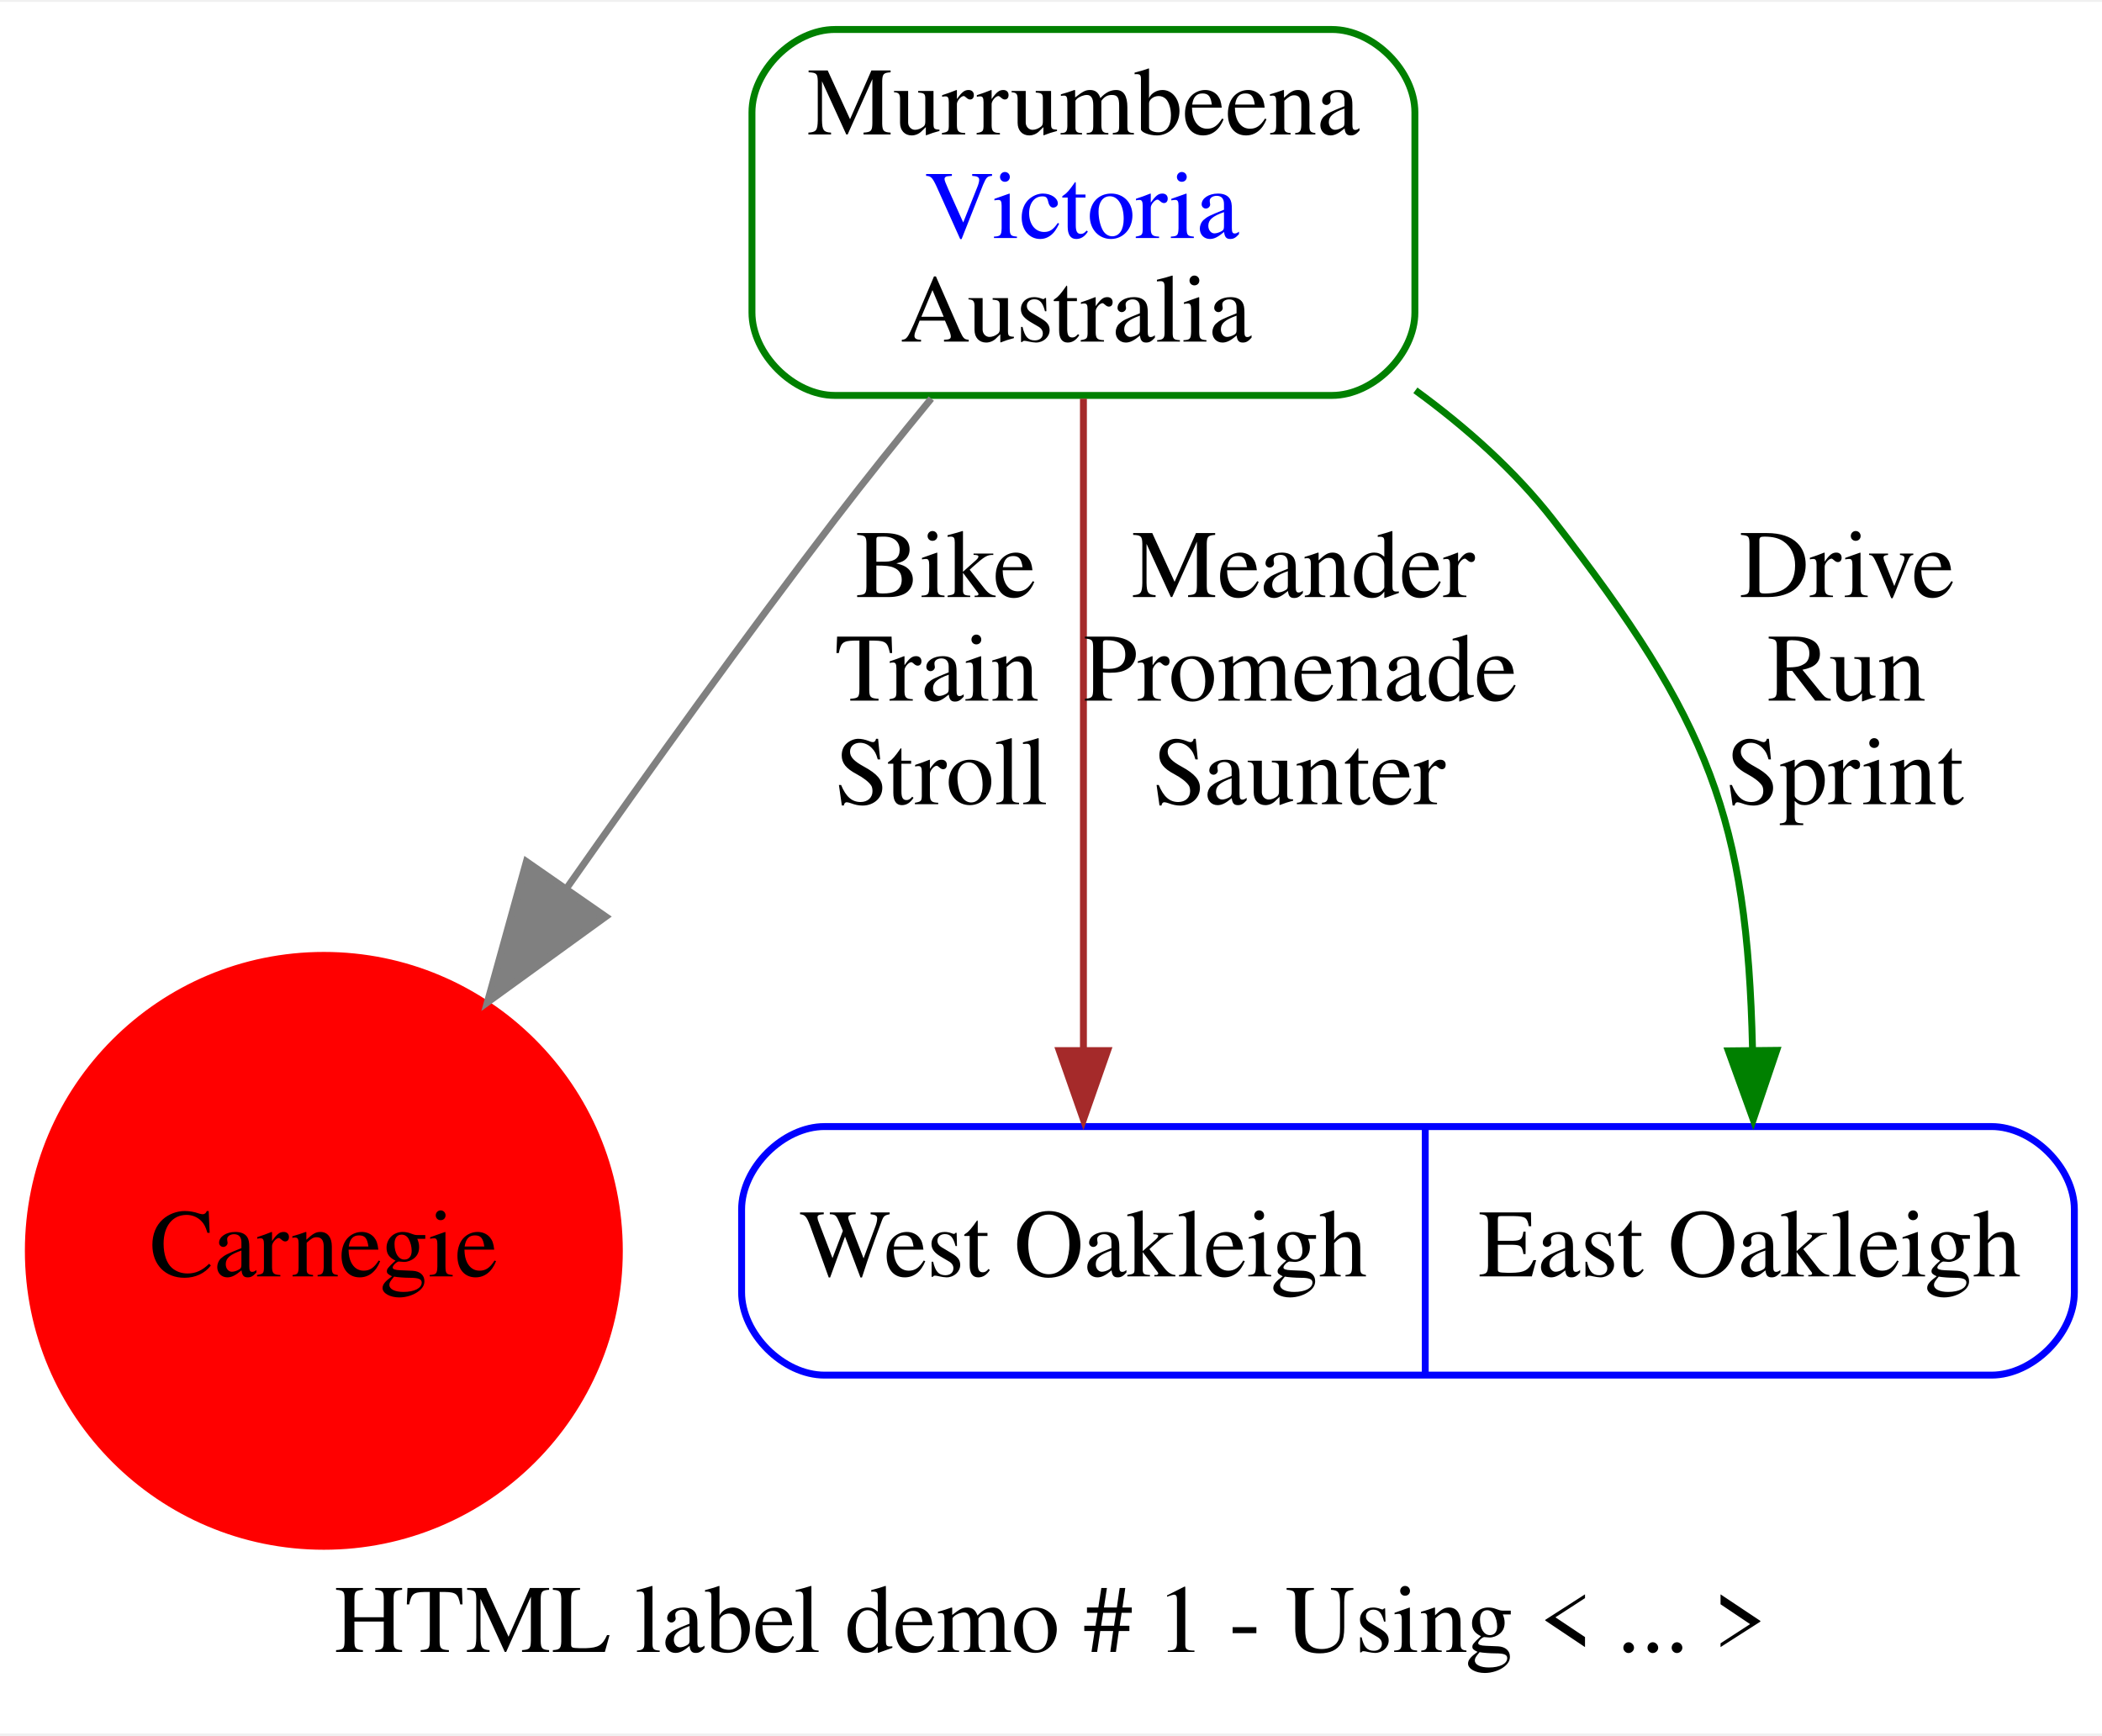
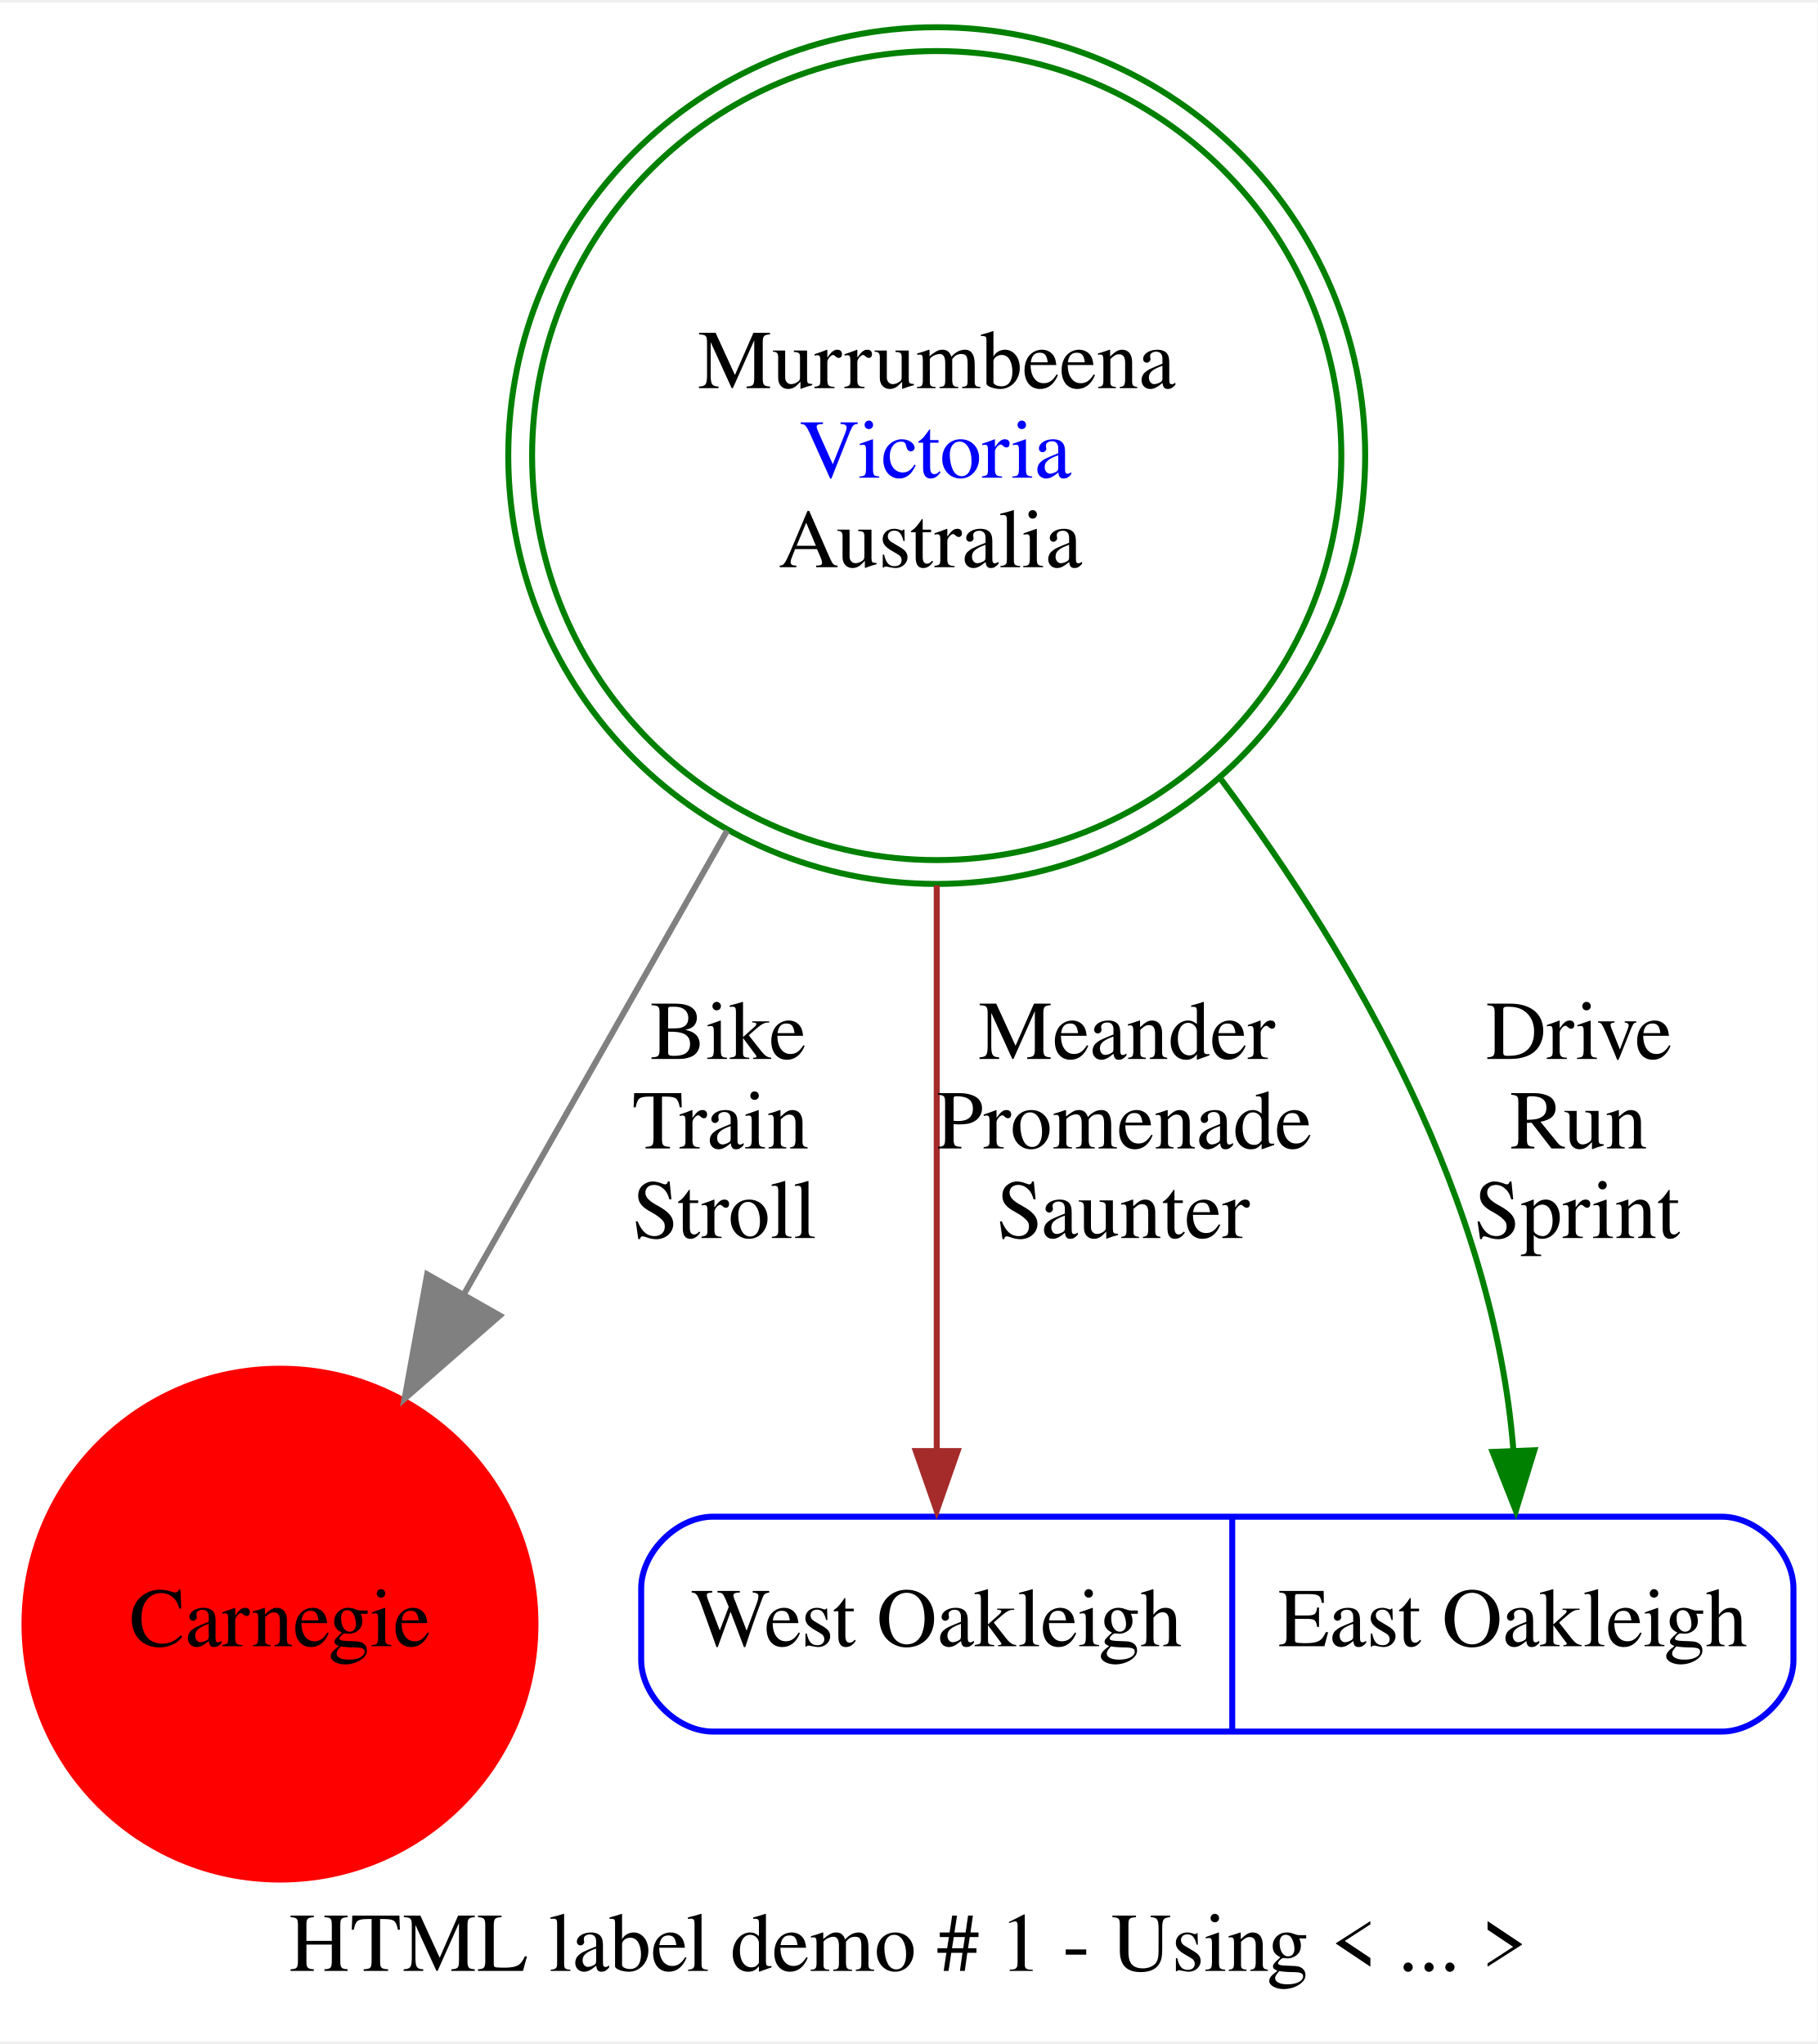
- <svg xmlns="http://www.w3.org/2000/svg" width="304pt" height="251pt" viewBox="0.00 0.00 304.40 250.79">
-   <g id="graph0" class="graph" transform="scale(1 1) rotate(0) translate(4 246.792)">
-     <polygon fill="white" stroke="none" points="-4,4 -4,-246.792 300.396,-246.792 300.396,4 -4,4" />
+ <svg xmlns="http://www.w3.org/2000/svg" width="304pt" height="342pt" viewBox="0.00 0.00 304.40 341.56">
+   <g id="graph0" class="graph" transform="scale(1 1) rotate(0) translate(4 337.557)">
+     <polygon fill="white" stroke="none" points="-4,4 -4,-337.557 300.396,-337.557 300.396,4 -4,4" />
    <text text-anchor="middle" x="148.198" y="-7.8" font-family="Times,serif" font-size="14.00">HTML label demo # 1 - Using &lt; ... &gt;</text>
    <g id="node1" class="node">
      <ellipse fill="red" stroke="red" cx="42.896" cy="-65.896" rx="42.793" ry="42.793" />
      <text text-anchor="middle" x="42.896" y="-62.196" font-family="Times,serif" font-size="14.00">Carnegie</text>
    </g>
    <g id="node2" class="node">
-       <path fill="none" stroke="green" d="M188.896,-242.792C188.896,-242.792 116.896,-242.792 116.896,-242.792 110.896,-242.792 104.896,-236.792 104.896,-230.792 104.896,-230.792 104.896,-201.792 104.896,-201.792 104.896,-195.792 110.896,-189.792 116.896,-189.792 116.896,-189.792 188.896,-189.792 188.896,-189.792 194.896,-189.792 200.896,-195.792 200.896,-201.792 200.896,-201.792 200.896,-230.792 200.896,-230.792 200.896,-236.792 194.896,-242.792 188.896,-242.792" />
-       <text text-anchor="start" x="112.896" y="-227.592" font-family="Times,serif" font-size="14.00">Murrumbeena</text>
-       <text text-anchor="start" x="129.896" y="-212.592" font-family="Times,serif" font-size="14.00" fill="#0000ff">Victoria</text>
-       <text text-anchor="start" x="126.396" y="-197.592" font-family="Times,serif" font-size="14.00">Australia</text>
+       <ellipse fill="none" stroke="green" cx="152.896" cy="-261.675" rx="67.771" ry="67.771" />
+       <ellipse fill="none" stroke="green" cx="152.896" cy="-261.675" rx="71.765" ry="71.765" />
+       <text text-anchor="start" x="112.896" y="-272.975" font-family="Times,serif" font-size="14.00">Murrumbeena</text>
+       <text text-anchor="start" x="129.896" y="-257.975" font-family="Times,serif" font-size="14.00" fill="#0000ff">Victoria</text>
+       <text text-anchor="start" x="126.396" y="-242.975" font-family="Times,serif" font-size="14.00">Australia</text>
    </g>
    <g id="edge1" class="edge">
-       <path fill="none" stroke="grey" d="M130.863,-189.333C126.17,-183.62 121.303,-177.555 116.896,-171.792 103.866,-154.754 90.174,-135.7 78.159,-118.555" />
-       <polygon fill="grey" stroke="grey" points="83.727,-114.3 66.568,-101.868 72.229,-122.288 83.727,-114.3" />
-       <text text-anchor="start" x="119.896" y="-160.592" font-family="Times,serif" font-size="14.00">Bike</text>
-       <text text-anchor="start" x="116.896" y="-145.592" font-family="Times,serif" font-size="14.00">Train</text>
-       <text text-anchor="start" x="116.896" y="-130.592" font-family="Times,serif" font-size="14.00">Stroll</text>
+       <path fill="none" stroke="grey" d="M117.789,-198.829C103.61,-173.85 87.392,-145.28 73.682,-121.128" />
+       <polygon fill="grey" stroke="grey" points="79.723,-117.591 63.762,-103.653 67.547,-124.502 79.723,-117.591" />
+       <text text-anchor="start" x="104.896" y="-160.592" font-family="Times,serif" font-size="14.00">Bike</text>
+       <text text-anchor="start" x="101.896" y="-145.592" font-family="Times,serif" font-size="14.00">Train</text>
+       <text text-anchor="start" x="101.896" y="-130.592" font-family="Times,serif" font-size="14.00">Stroll</text>
    </g>
    <g id="node3" class="node">
      <path fill="none" stroke="blue" d="M115.396,-47.896C115.396,-47.896 284.396,-47.896 284.396,-47.896 290.396,-47.896 296.396,-53.896 296.396,-59.896 296.396,-59.896 296.396,-71.896 296.396,-71.896 296.396,-77.896 290.396,-83.896 284.396,-83.896 284.396,-83.896 115.396,-83.896 115.396,-83.896 109.396,-83.896 103.396,-77.896 103.396,-71.896 103.396,-71.896 103.396,-59.896 103.396,-59.896 103.396,-53.896 109.396,-47.896 115.396,-47.896" />
      <text text-anchor="middle" x="152.896" y="-62.196" font-family="Times,serif" font-size="14.00">West Oakleigh</text>
      <polyline fill="none" stroke="blue" points="202.396,-47.896 202.396,-83.896 " />
      <text text-anchor="middle" x="249.396" y="-62.196" font-family="Times,serif" font-size="14.00">East Oakleigh</text>
    </g>
    <g id="edge2" class="edge">
-       <path fill="none" stroke="brown" d="M152.896,-189.315C152.896,-165.465 152.896,-128.833 152.896,-95.215" />
+       <path fill="none" stroke="brown" d="M152.896,-189.687C152.896,-160.797 152.896,-126.799 152.896,-95.099" />
      <polygon fill="brown" stroke="brown" points="156.396,-94.896 152.896,-84.896 149.396,-94.896 156.396,-94.896" />
      <text text-anchor="start" x="159.896" y="-160.592" font-family="Times,serif" font-size="14.00">Meander</text>
      <text text-anchor="start" x="152.896" y="-145.592" font-family="Times,serif" font-size="14.00">Promenade</text>
      <text text-anchor="start" x="162.896" y="-130.592" font-family="Times,serif" font-size="14.00">Saunter</text>
    </g>
    <g id="edge3" class="edge">
-       <path fill="none" stroke="green" d="M200.969,-190.529C208.377,-185.124 215.384,-178.868 220.896,-171.792 243.672,-142.561 249.012,-128.284 249.788,-95.257" />
-       <polygon fill="green" stroke="green" points="253.291,-94.932 249.896,-84.896 246.291,-94.859 253.291,-94.932" />
-       <text text-anchor="start" x="247.896" y="-160.592" font-family="Times,serif" font-size="14.00">Drive</text>
-       <text text-anchor="start" x="251.896" y="-145.592" font-family="Times,serif" font-size="14.00">Run</text>
-       <text text-anchor="start" x="245.896" y="-130.592" font-family="Times,serif" font-size="14.00">Sprint</text>
+       <path fill="none" stroke="green" d="M200.544,-207.395C223.254,-176.928 246.213,-136.568 249.496,-94.931" />
+       <polygon fill="green" stroke="green" points="252.995,-95.028 249.896,-84.896 246.001,-94.749 252.995,-95.028" />
+       <text text-anchor="start" x="244.896" y="-160.592" font-family="Times,serif" font-size="14.00">Drive</text>
+       <text text-anchor="start" x="248.896" y="-145.592" font-family="Times,serif" font-size="14.00">Run</text>
+       <text text-anchor="start" x="242.896" y="-130.592" font-family="Times,serif" font-size="14.00">Sprint</text>
    </g>
  </g>
</svg>
